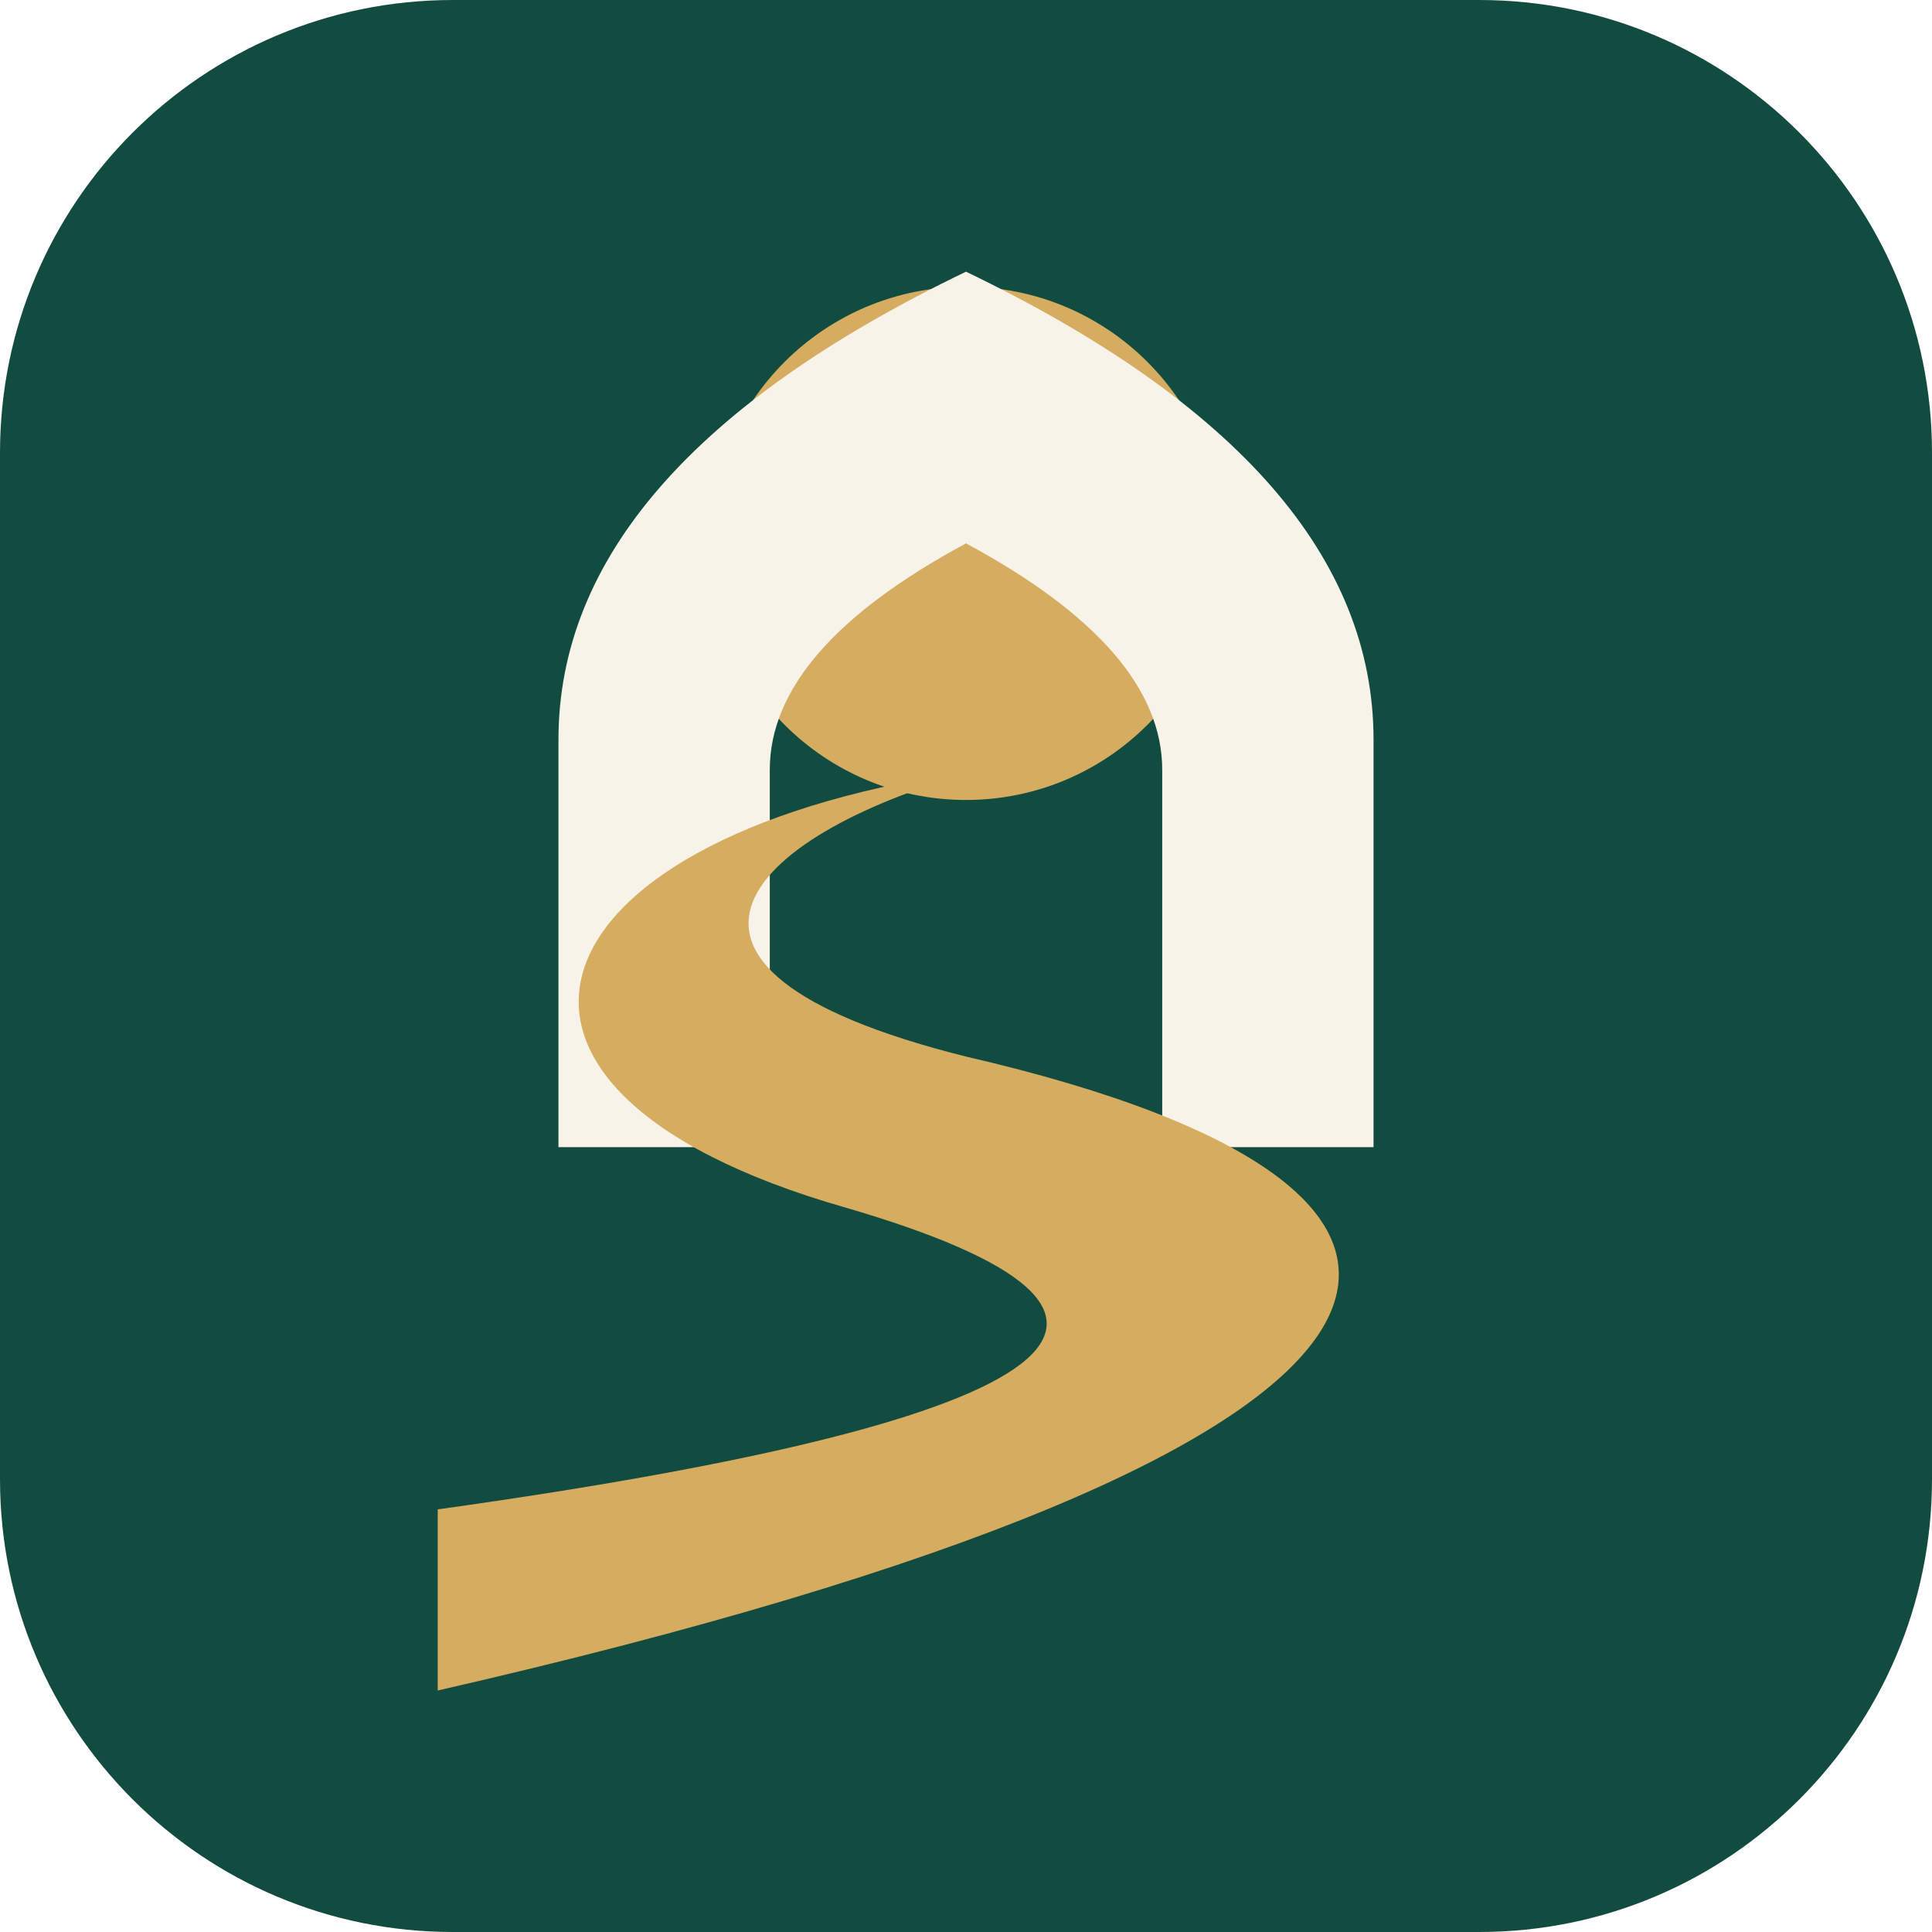
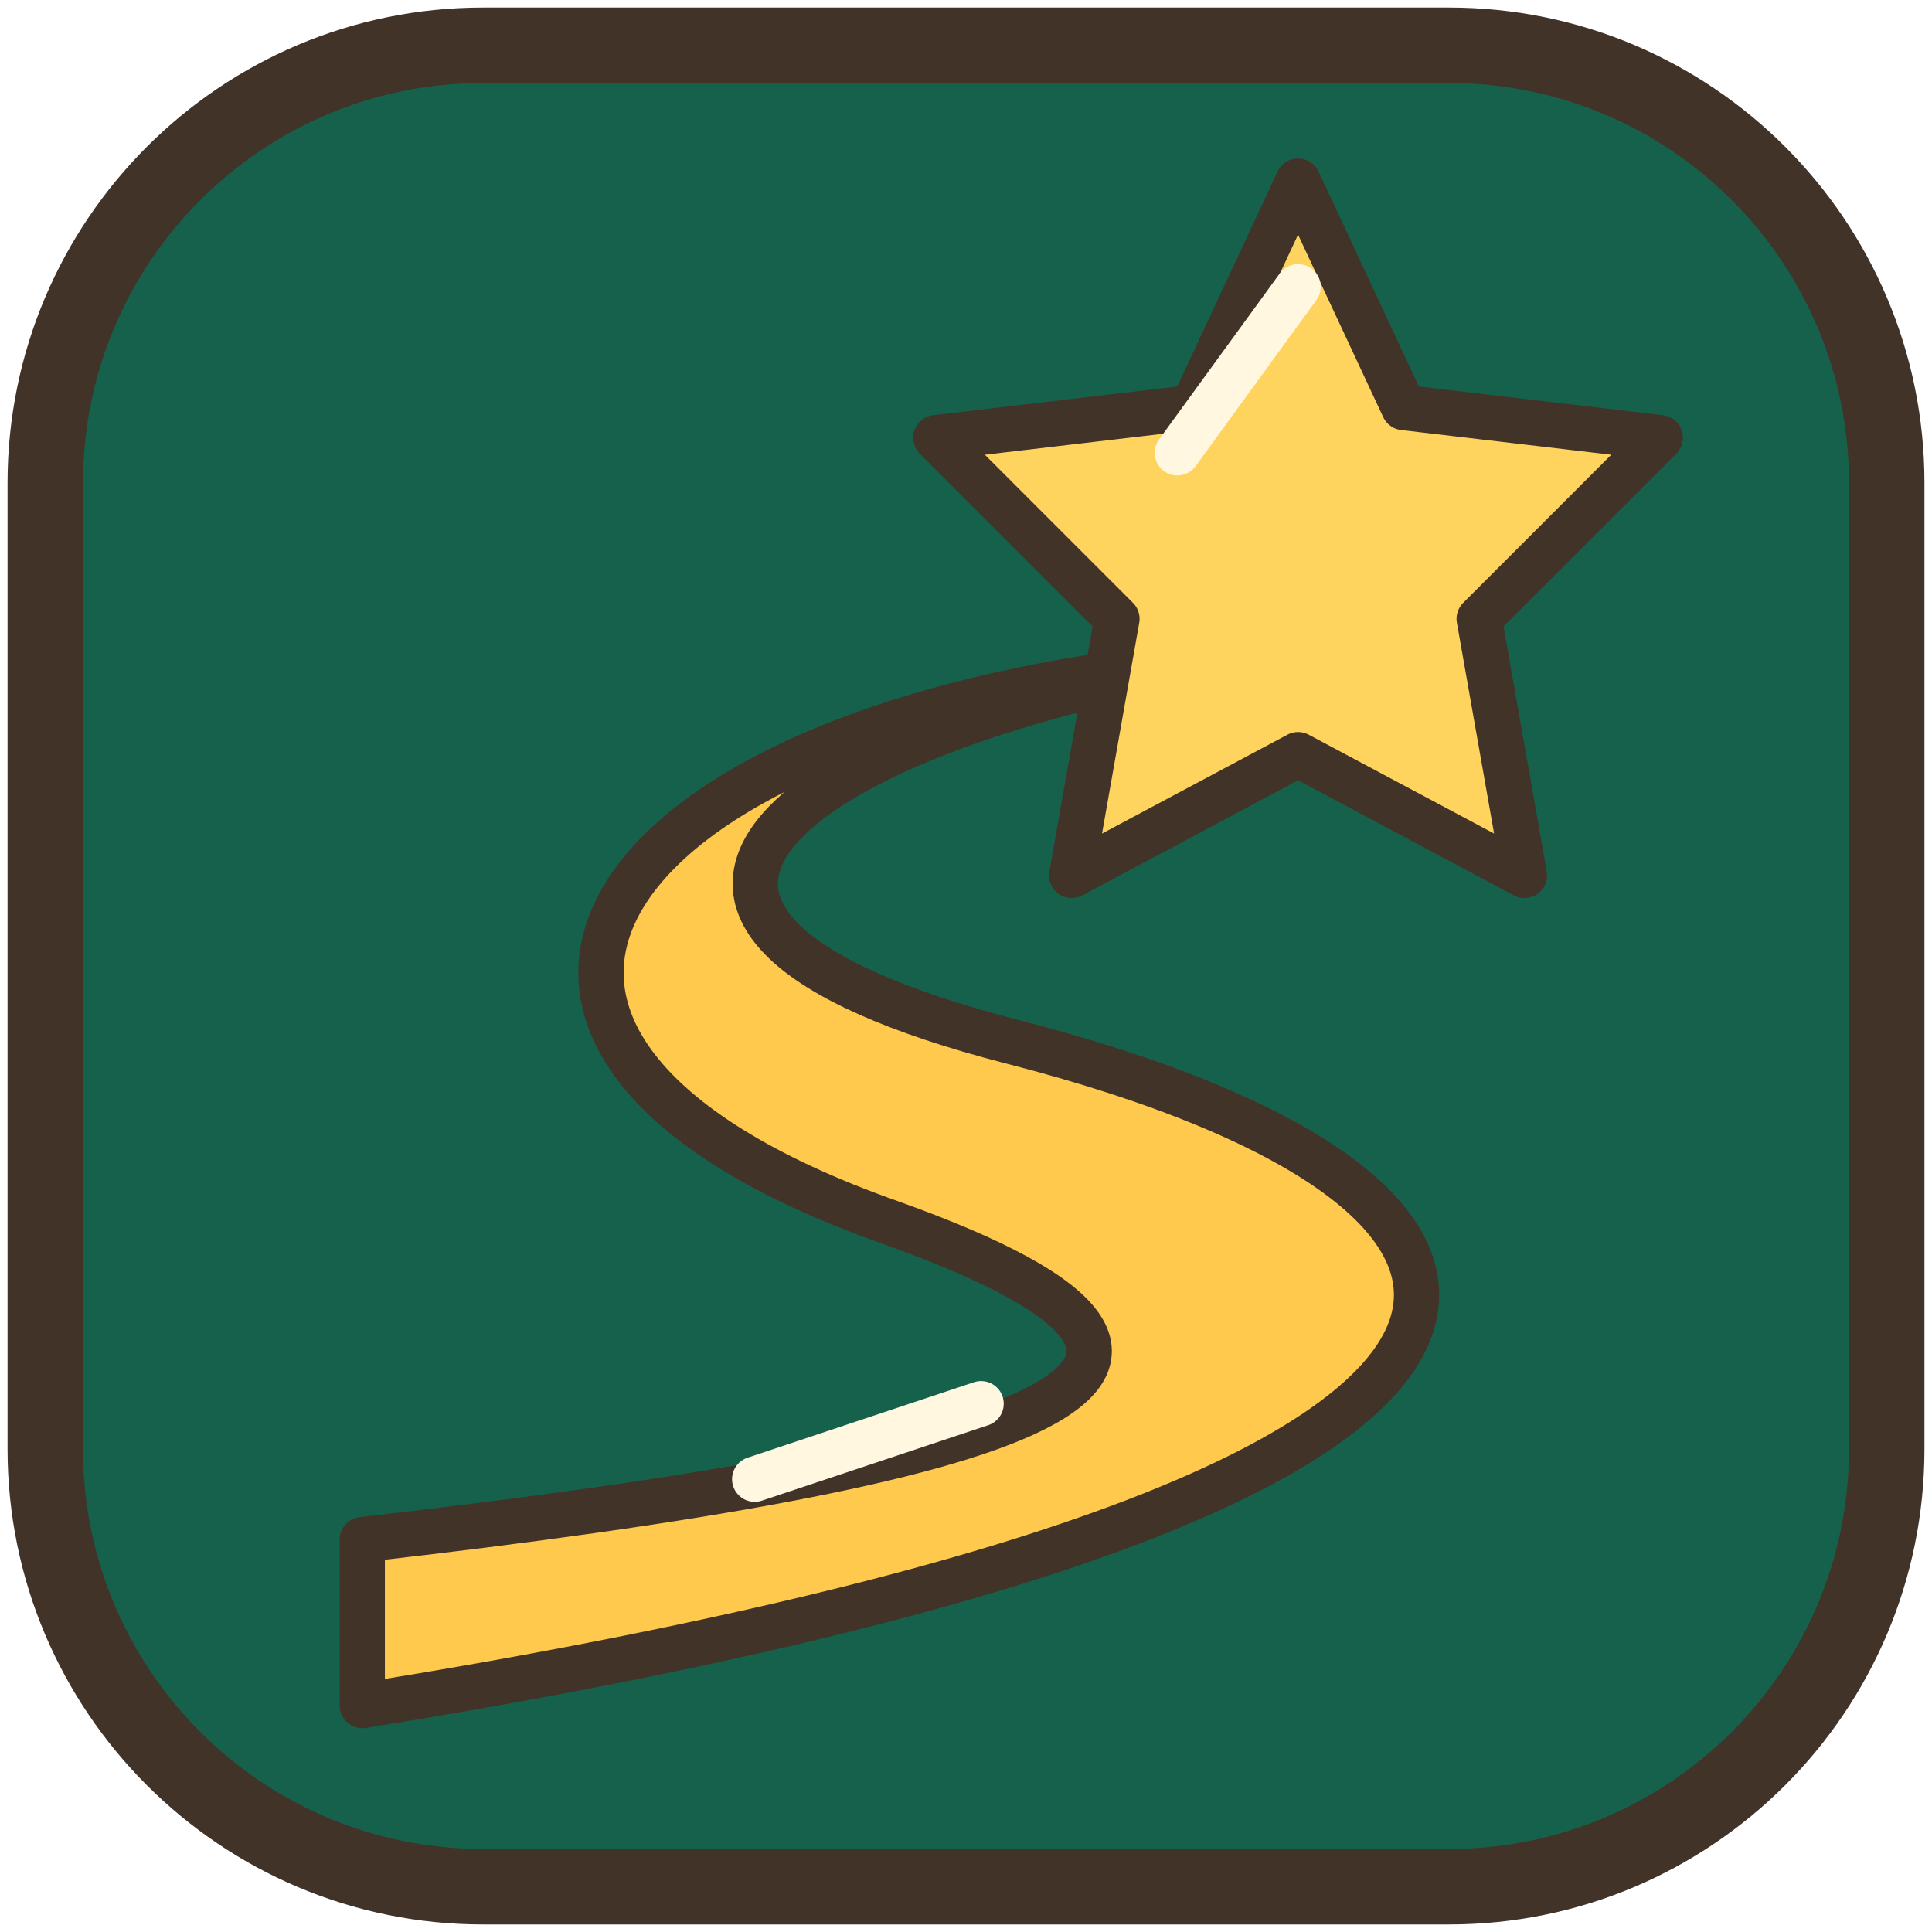
<svg xmlns="http://www.w3.org/2000/svg" viewBox="0 0 128 128">
-   <rect width="128" height="128" rx="30" fill="#124c40" />
-   <circle cx="64" cy="36" r="17" fill="#d5ac60" />
-   <path d="M37 76V49Q37 31 64 18Q91 31 91 49V76H77V51Q77 43 64 36Q51 43 51 51V76Z" fill="#f8f3e8" />
-   <path d="M29 112C99 96 103 79 64 70C40 64 50 55 65 51C35 55 28 72 56 80C80 87 72 94 29 100Z" fill="#d5ac60" />
+   <rect x="3" y="3" width="122" height="122" rx="29" fill="#16614c" stroke="#423329" stroke-width="5" />
+   <path d="M24 113C111 99 106 79 67 69C36 61 52 49 79 44C39 48 25 69 59 81C87 91 68 97 24 102Z" fill="#ffc94d" stroke="#423329" stroke-width="3" stroke-linejoin="round" />
+   <path d="m86 12 7 15 17 2-12 12 3 17-15-8-15 8 3-17-12-12 17-2Z" fill="#ffd45e" stroke="#423329" stroke-width="3" stroke-linejoin="round" />
+   <path d="m78 30 8-11m-36 79 15-5" fill="none" stroke="#fff7df" stroke-width="3" stroke-linecap="round" />
</svg>
